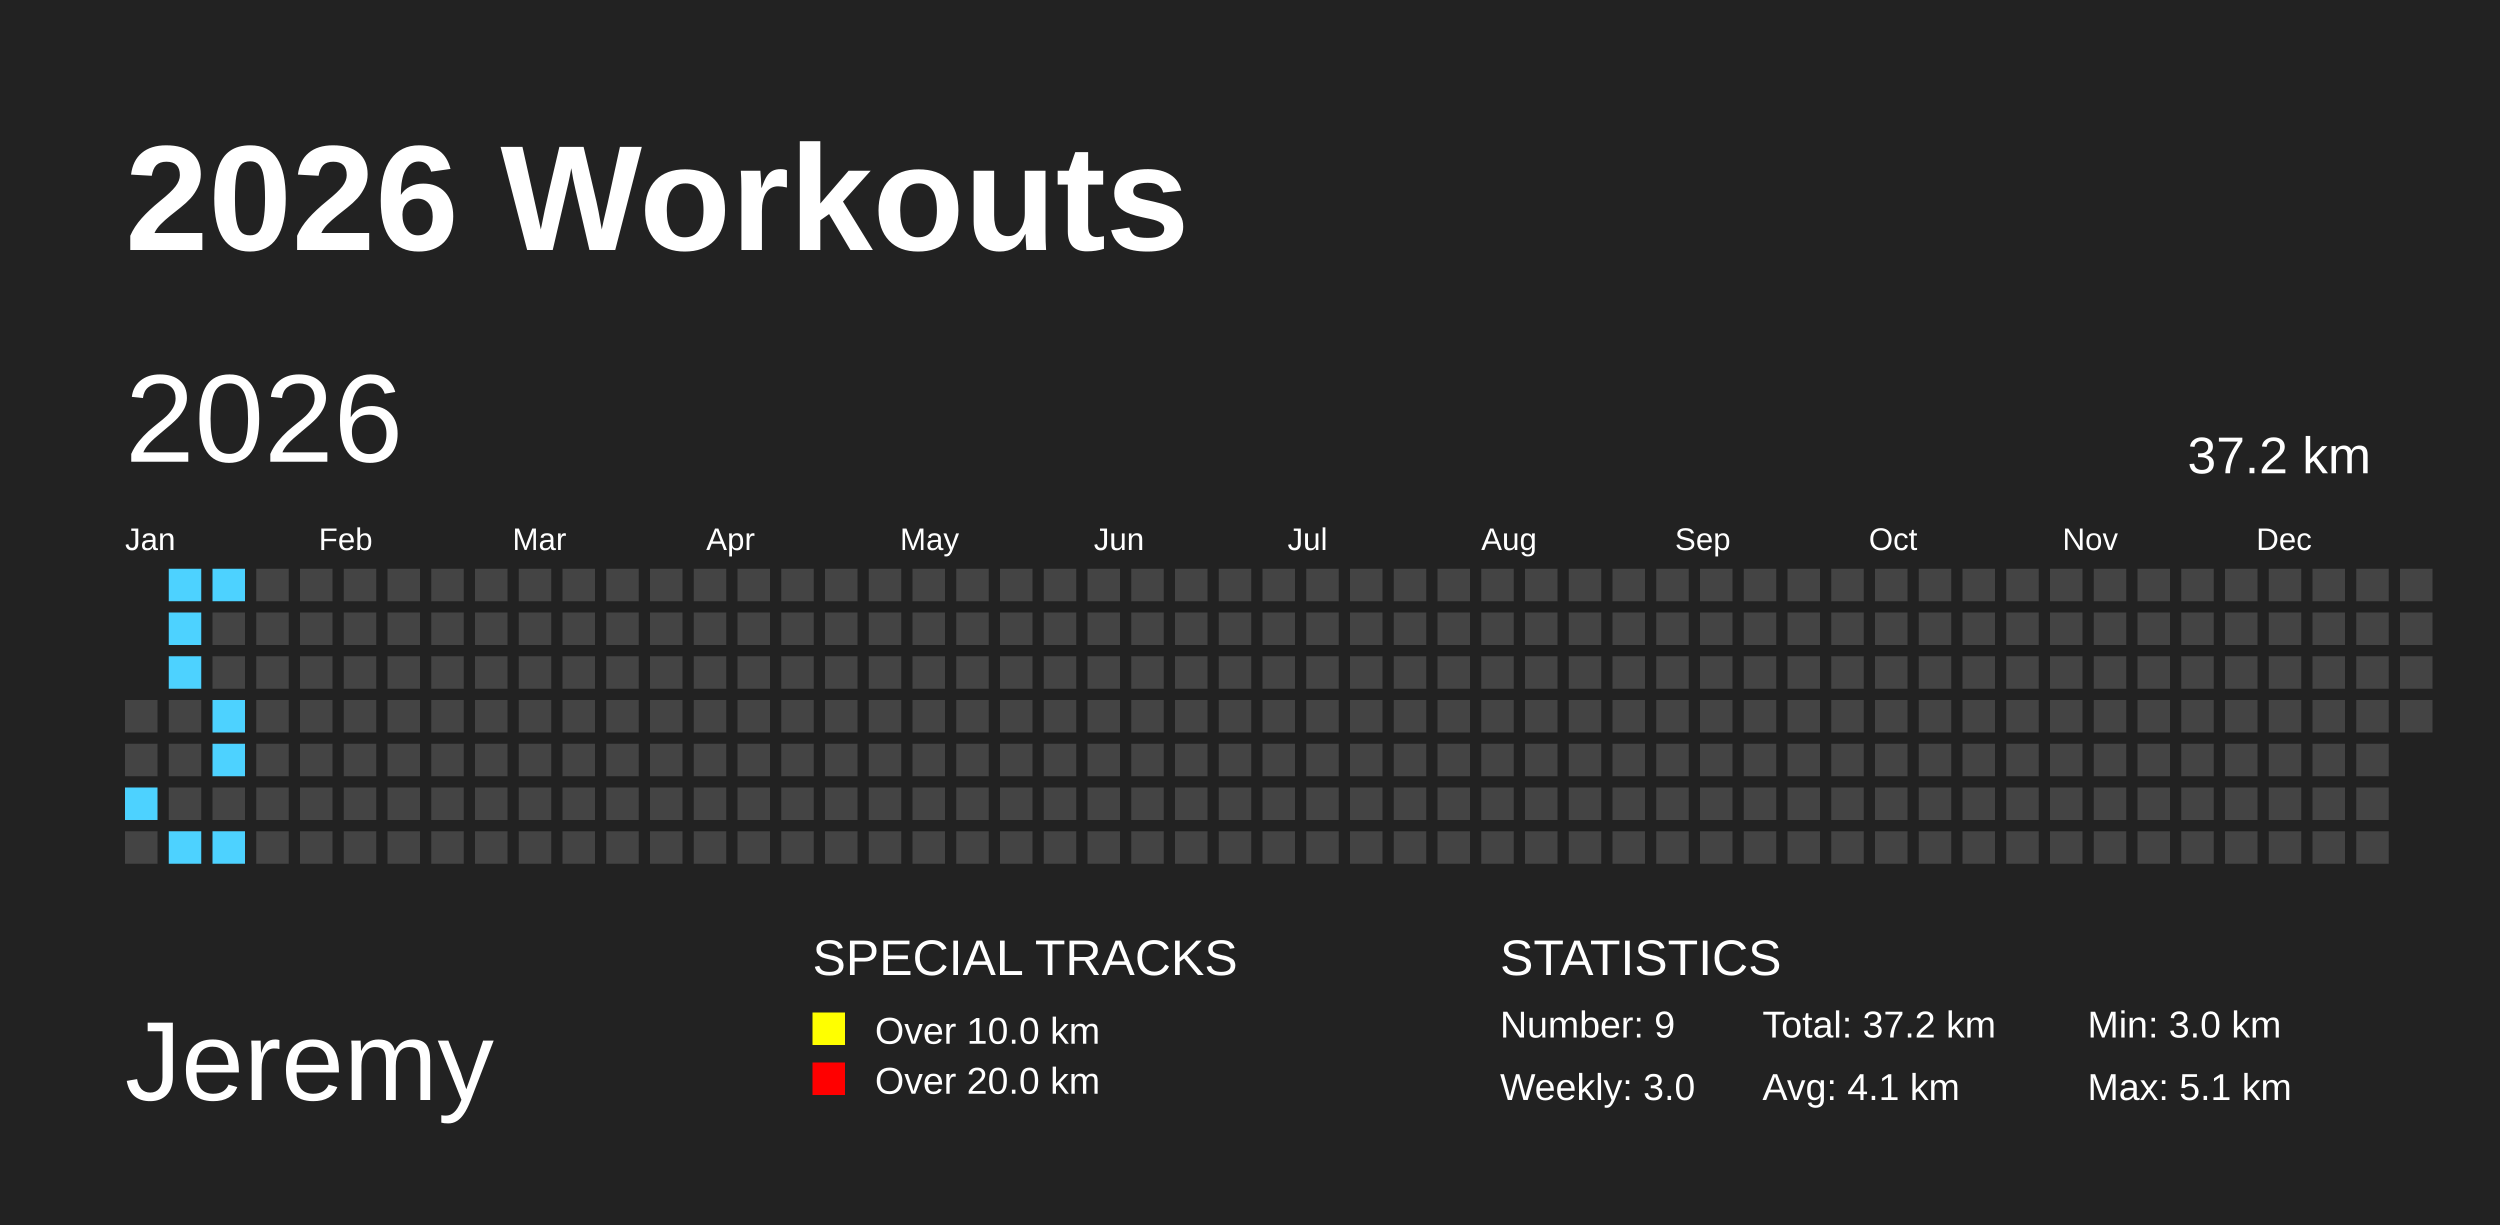
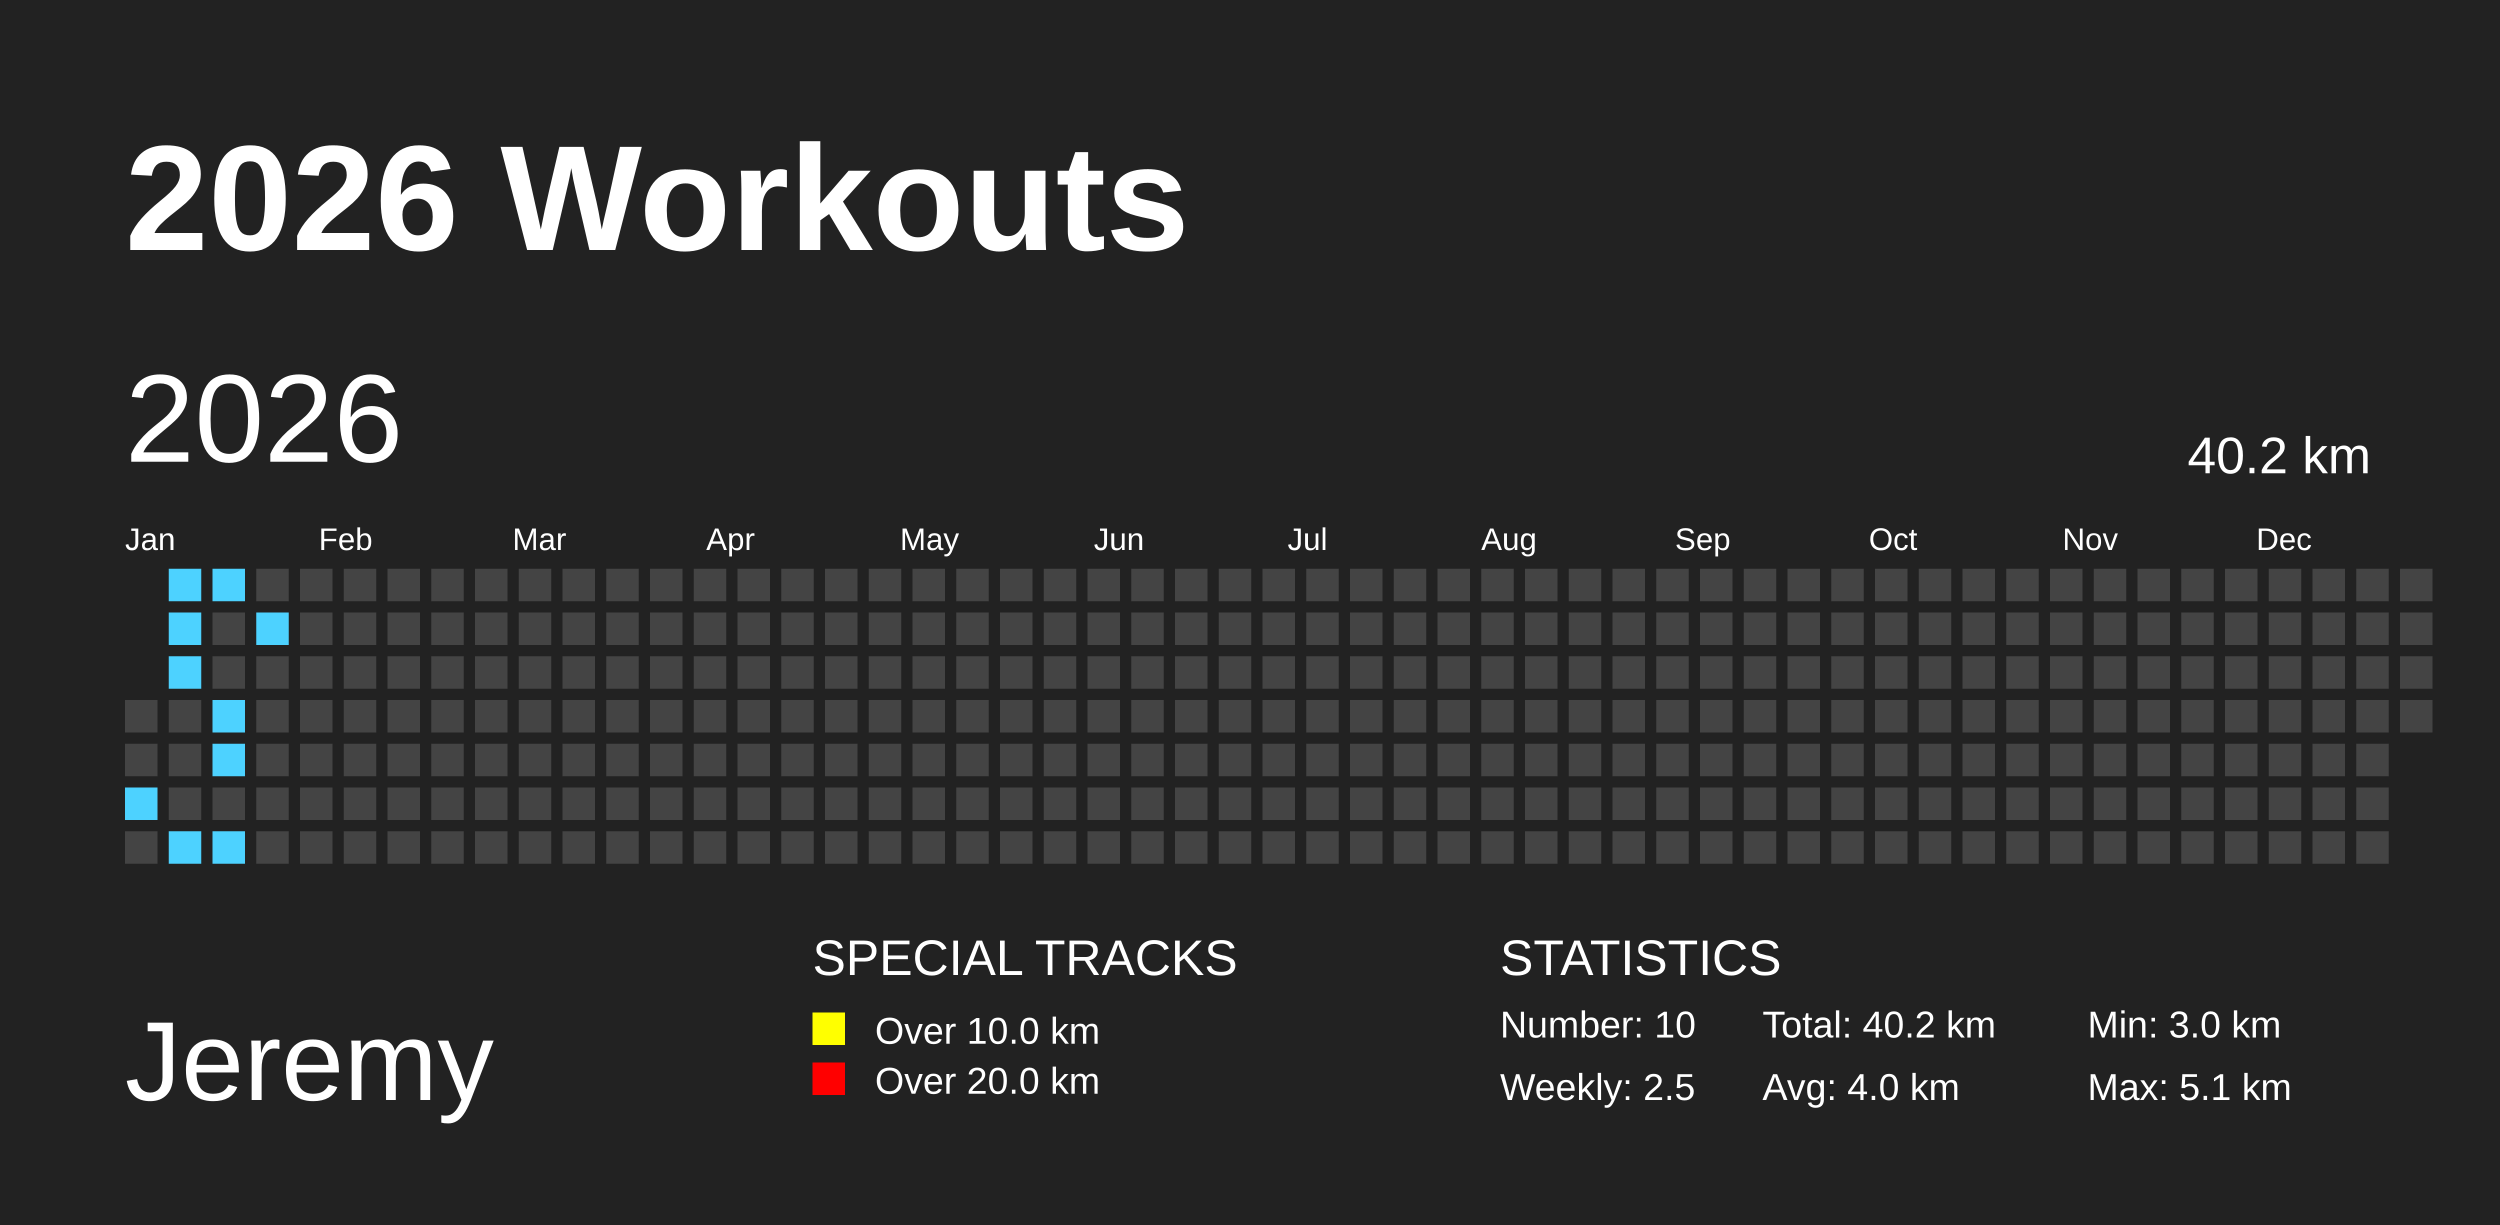
<svg xmlns="http://www.w3.org/2000/svg" baseProfile="full" height="98mm" version="1.1" viewBox="0,0,200,98" width="200mm">
  <defs />
  <rect fill="#222222" height="98" width="200" x="0" y="0" />
  <text fill="#FFFFFF" style="font-size:12px; font-family:Arial; font-weight:bold;" x="10" y="20">2026 Workouts</text>
  <text fill="#FFFFFF" style="font-size:9px; font-family:Arial" x="10" y="88">Jeremy</text>
  <text fill="#FFFFFF" style="font-size:4px; font-family:Arial" x="65" y="78">SPECIAL TRACKS</text>
  <rect fill="yellow" height="2.6" width="2.6" x="65" y="81" />
  <text fill="#FFFFFF" style="font-size:3px; font-family:Arial" x="70" y="83.5">Over 10.0 km</text>
  <rect fill="red" height="2.6" width="2.6" x="65" y="85" />
  <text fill="#FFFFFF" style="font-size:3px; font-family:Arial" x="70" y="87.5">Over 20.0 km</text>
  <text fill="#FFFFFF" style="font-size:4px; font-family:Arial" x="120" y="78">STATISTICS</text>
-   <text fill="#FFFFFF" style="font-size:3px; font-family:Arial" x="120" y="83">Number: 9</text>
-   <text fill="#FFFFFF" style="font-size:3px; font-family:Arial" x="120" y="88">Weekly: 3.0</text>
-   <text fill="#FFFFFF" style="font-size:3px; font-family:Arial" x="141" y="83">Total: 37.2 km</text>
-   <text fill="#FFFFFF" style="font-size:3px; font-family:Arial" x="141" y="88">Avg: 4.1 km</text>
+   <text fill="#FFFFFF" style="font-size:3px; font-family:Arial" x="120" y="83">Number: 10</text>
+   <text fill="#FFFFFF" style="font-size:3px; font-family:Arial" x="120" y="88">Weekly: 2.5</text>
+   <text fill="#FFFFFF" style="font-size:3px; font-family:Arial" x="141" y="83">Total: 40.2 km</text>
+   <text fill="#FFFFFF" style="font-size:3px; font-family:Arial" x="141" y="88">Avg: 4.0 km</text>
  <text fill="#FFFFFF" style="font-size:3px; font-family:Arial" x="167" y="83">Min: 3.0 km</text>
  <text fill="#FFFFFF" style="font-size:3px; font-family:Arial" x="167" y="88">Max: 5.1 km</text>
  <text dominant-baseline="hanging" fill="#FFFFFF" style="font-size:10.0px; font-family:Arial;" x="10" y="30">2026</text>
-   <text dominant-baseline="hanging" fill="#FFFFFF" style="font-size:4.125px; font-family:Arial;" x="175" y="35">37.2 km</text>
+   <text dominant-baseline="hanging" fill="#FFFFFF" style="font-size:4.125px; font-family:Arial;" x="175" y="35">40.2 km</text>
  <text fill="#FFFFFF" style="font-size:2.5px; font-family:Arial" x="10.0" y="44">Jan</text>
  <text fill="#FFFFFF" style="font-size:2.5px; font-family:Arial" x="25.5" y="44">Feb</text>
  <text fill="#FFFFFF" style="font-size:2.5px; font-family:Arial" x="41.0" y="44">Mar</text>
  <text fill="#FFFFFF" style="font-size:2.5px; font-family:Arial" x="56.5" y="44">Apr</text>
  <text fill="#FFFFFF" style="font-size:2.5px; font-family:Arial" x="72.0" y="44">May</text>
  <text fill="#FFFFFF" style="font-size:2.5px; font-family:Arial" x="87.5" y="44">Jun</text>
  <text fill="#FFFFFF" style="font-size:2.5px; font-family:Arial" x="103.0" y="44">Jul</text>
  <text fill="#FFFFFF" style="font-size:2.5px; font-family:Arial" x="118.5" y="44">Aug</text>
  <text fill="#FFFFFF" style="font-size:2.5px; font-family:Arial" x="134.0" y="44">Sep</text>
  <text fill="#FFFFFF" style="font-size:2.5px; font-family:Arial" x="149.5" y="44">Oct</text>
  <text fill="#FFFFFF" style="font-size:2.5px; font-family:Arial" x="165.0" y="44">Nov</text>
  <text fill="#FFFFFF" style="font-size:2.5px; font-family:Arial" x="180.5" y="44">Dec</text>
  <rect fill="#444444" height="2.6" width="2.6" x="10.0" y="56.0" />
  <rect fill="#444444" height="2.6" width="2.6" x="10.0" y="59.5" />
  <rect fill="#4DD2FF" height="2.6" width="2.6" x="10.0" y="63.0" />
  <rect fill="#444444" height="2.6" width="2.6" x="10.0" y="66.5" />
  <rect fill="#4DD2FF" height="2.6" width="2.6" x="13.5" y="45.5" />
  <rect fill="#4DD2FF" height="2.6" width="2.6" x="13.5" y="49.0" />
  <rect fill="#4DD2FF" height="2.6" width="2.6" x="13.5" y="52.5" />
  <rect fill="#444444" height="2.6" width="2.6" x="13.5" y="56.0" />
  <rect fill="#444444" height="2.6" width="2.6" x="13.5" y="59.5" />
  <rect fill="#444444" height="2.6" width="2.6" x="13.5" y="63.0" />
  <rect fill="#4DD2FF" height="2.6" width="2.6" x="13.5" y="66.5" />
  <rect fill="#4DD2FF" height="2.6" width="2.6" x="17.0" y="45.5" />
  <rect fill="#444444" height="2.6" width="2.6" x="17.0" y="49.0" />
  <rect fill="#444444" height="2.6" width="2.6" x="17.0" y="52.5" />
  <rect fill="#4DD2FF" height="2.6" width="2.6" x="17.0" y="56.0" />
  <rect fill="#4DD2FF" height="2.6" width="2.6" x="17.0" y="59.5" />
  <rect fill="#444444" height="2.6" width="2.6" x="17.0" y="63.0" />
  <rect fill="#4DD2FF" height="2.6" width="2.6" x="17.0" y="66.5" />
  <rect fill="#444444" height="2.6" width="2.6" x="20.5" y="45.5" />
-   <rect fill="#444444" height="2.6" width="2.6" x="20.5" y="49.0" />
+   <rect fill="#4DD2FF" height="2.6" width="2.6" x="20.5" y="49.0" />
  <rect fill="#444444" height="2.6" width="2.6" x="20.5" y="52.5" />
  <rect fill="#444444" height="2.6" width="2.6" x="20.5" y="56.0" />
  <rect fill="#444444" height="2.6" width="2.6" x="20.5" y="59.5" />
  <rect fill="#444444" height="2.6" width="2.6" x="20.5" y="63.0" />
  <rect fill="#444444" height="2.6" width="2.6" x="20.5" y="66.5" />
  <rect fill="#444444" height="2.6" width="2.6" x="24.0" y="45.5" />
  <rect fill="#444444" height="2.6" width="2.6" x="24.0" y="49.0" />
  <rect fill="#444444" height="2.6" width="2.6" x="24.0" y="52.5" />
  <rect fill="#444444" height="2.6" width="2.6" x="24.0" y="56.0" />
  <rect fill="#444444" height="2.6" width="2.6" x="24.0" y="59.5" />
  <rect fill="#444444" height="2.6" width="2.6" x="24.0" y="63.0" />
  <rect fill="#444444" height="2.6" width="2.6" x="24.0" y="66.5" />
  <rect fill="#444444" height="2.6" width="2.6" x="27.5" y="45.5" />
  <rect fill="#444444" height="2.6" width="2.6" x="27.5" y="49.0" />
  <rect fill="#444444" height="2.6" width="2.6" x="27.5" y="52.5" />
  <rect fill="#444444" height="2.6" width="2.6" x="27.5" y="56.0" />
  <rect fill="#444444" height="2.6" width="2.6" x="27.5" y="59.5" />
  <rect fill="#444444" height="2.6" width="2.6" x="27.5" y="63.0" />
  <rect fill="#444444" height="2.6" width="2.6" x="27.5" y="66.5" />
  <rect fill="#444444" height="2.6" width="2.6" x="31.0" y="45.5" />
  <rect fill="#444444" height="2.6" width="2.6" x="31.0" y="49.0" />
  <rect fill="#444444" height="2.6" width="2.6" x="31.0" y="52.5" />
  <rect fill="#444444" height="2.6" width="2.6" x="31.0" y="56.0" />
  <rect fill="#444444" height="2.6" width="2.6" x="31.0" y="59.5" />
  <rect fill="#444444" height="2.6" width="2.6" x="31.0" y="63.0" />
  <rect fill="#444444" height="2.6" width="2.6" x="31.0" y="66.5" />
  <rect fill="#444444" height="2.6" width="2.6" x="34.5" y="45.5" />
  <rect fill="#444444" height="2.6" width="2.6" x="34.5" y="49.0" />
  <rect fill="#444444" height="2.6" width="2.6" x="34.5" y="52.5" />
  <rect fill="#444444" height="2.6" width="2.6" x="34.5" y="56.0" />
  <rect fill="#444444" height="2.6" width="2.6" x="34.5" y="59.5" />
  <rect fill="#444444" height="2.6" width="2.6" x="34.5" y="63.0" />
  <rect fill="#444444" height="2.6" width="2.6" x="34.5" y="66.5" />
  <rect fill="#444444" height="2.6" width="2.6" x="38.0" y="45.5" />
  <rect fill="#444444" height="2.6" width="2.6" x="38.0" y="49.0" />
  <rect fill="#444444" height="2.6" width="2.6" x="38.0" y="52.5" />
  <rect fill="#444444" height="2.6" width="2.6" x="38.0" y="56.0" />
  <rect fill="#444444" height="2.6" width="2.6" x="38.0" y="59.5" />
  <rect fill="#444444" height="2.6" width="2.6" x="38.0" y="63.0" />
  <rect fill="#444444" height="2.6" width="2.6" x="38.0" y="66.5" />
  <rect fill="#444444" height="2.6" width="2.6" x="41.5" y="45.5" />
  <rect fill="#444444" height="2.6" width="2.6" x="41.5" y="49.0" />
  <rect fill="#444444" height="2.6" width="2.6" x="41.5" y="52.5" />
  <rect fill="#444444" height="2.6" width="2.6" x="41.5" y="56.0" />
  <rect fill="#444444" height="2.6" width="2.6" x="41.5" y="59.5" />
  <rect fill="#444444" height="2.6" width="2.6" x="41.5" y="63.0" />
  <rect fill="#444444" height="2.6" width="2.6" x="41.5" y="66.5" />
  <rect fill="#444444" height="2.6" width="2.6" x="45.0" y="45.5" />
  <rect fill="#444444" height="2.6" width="2.6" x="45.0" y="49.0" />
  <rect fill="#444444" height="2.6" width="2.6" x="45.0" y="52.5" />
  <rect fill="#444444" height="2.6" width="2.6" x="45.0" y="56.0" />
  <rect fill="#444444" height="2.6" width="2.6" x="45.0" y="59.5" />
  <rect fill="#444444" height="2.6" width="2.6" x="45.0" y="63.0" />
  <rect fill="#444444" height="2.6" width="2.6" x="45.0" y="66.5" />
  <rect fill="#444444" height="2.6" width="2.6" x="48.5" y="45.5" />
  <rect fill="#444444" height="2.6" width="2.6" x="48.5" y="49.0" />
  <rect fill="#444444" height="2.6" width="2.6" x="48.5" y="52.5" />
  <rect fill="#444444" height="2.6" width="2.6" x="48.5" y="56.0" />
  <rect fill="#444444" height="2.6" width="2.6" x="48.5" y="59.5" />
  <rect fill="#444444" height="2.6" width="2.6" x="48.5" y="63.0" />
  <rect fill="#444444" height="2.6" width="2.6" x="48.5" y="66.5" />
  <rect fill="#444444" height="2.6" width="2.6" x="52.0" y="45.5" />
  <rect fill="#444444" height="2.6" width="2.6" x="52.0" y="49.0" />
  <rect fill="#444444" height="2.6" width="2.6" x="52.0" y="52.5" />
  <rect fill="#444444" height="2.6" width="2.6" x="52.0" y="56.0" />
  <rect fill="#444444" height="2.6" width="2.6" x="52.0" y="59.5" />
  <rect fill="#444444" height="2.6" width="2.6" x="52.0" y="63.0" />
  <rect fill="#444444" height="2.6" width="2.6" x="52.0" y="66.5" />
  <rect fill="#444444" height="2.6" width="2.6" x="55.5" y="45.5" />
  <rect fill="#444444" height="2.6" width="2.6" x="55.5" y="49.0" />
  <rect fill="#444444" height="2.6" width="2.6" x="55.5" y="52.5" />
  <rect fill="#444444" height="2.6" width="2.6" x="55.5" y="56.0" />
  <rect fill="#444444" height="2.6" width="2.6" x="55.5" y="59.5" />
  <rect fill="#444444" height="2.6" width="2.6" x="55.5" y="63.0" />
  <rect fill="#444444" height="2.6" width="2.6" x="55.5" y="66.5" />
  <rect fill="#444444" height="2.6" width="2.6" x="59.0" y="45.5" />
  <rect fill="#444444" height="2.6" width="2.6" x="59.0" y="49.0" />
  <rect fill="#444444" height="2.6" width="2.6" x="59.0" y="52.5" />
  <rect fill="#444444" height="2.6" width="2.6" x="59.0" y="56.0" />
  <rect fill="#444444" height="2.6" width="2.6" x="59.0" y="59.5" />
  <rect fill="#444444" height="2.6" width="2.6" x="59.0" y="63.0" />
  <rect fill="#444444" height="2.6" width="2.6" x="59.0" y="66.5" />
  <rect fill="#444444" height="2.6" width="2.6" x="62.5" y="45.5" />
  <rect fill="#444444" height="2.6" width="2.6" x="62.5" y="49.0" />
  <rect fill="#444444" height="2.6" width="2.6" x="62.5" y="52.5" />
  <rect fill="#444444" height="2.6" width="2.6" x="62.5" y="56.0" />
  <rect fill="#444444" height="2.6" width="2.6" x="62.5" y="59.5" />
  <rect fill="#444444" height="2.6" width="2.6" x="62.5" y="63.0" />
  <rect fill="#444444" height="2.6" width="2.6" x="62.5" y="66.5" />
  <rect fill="#444444" height="2.6" width="2.6" x="66.0" y="45.5" />
  <rect fill="#444444" height="2.6" width="2.6" x="66.0" y="49.0" />
  <rect fill="#444444" height="2.6" width="2.6" x="66.0" y="52.5" />
  <rect fill="#444444" height="2.6" width="2.6" x="66.0" y="56.0" />
  <rect fill="#444444" height="2.6" width="2.6" x="66.0" y="59.5" />
  <rect fill="#444444" height="2.6" width="2.6" x="66.0" y="63.0" />
  <rect fill="#444444" height="2.6" width="2.6" x="66.0" y="66.5" />
  <rect fill="#444444" height="2.6" width="2.6" x="69.5" y="45.5" />
  <rect fill="#444444" height="2.6" width="2.6" x="69.5" y="49.0" />
  <rect fill="#444444" height="2.6" width="2.6" x="69.5" y="52.5" />
  <rect fill="#444444" height="2.6" width="2.6" x="69.5" y="56.0" />
  <rect fill="#444444" height="2.6" width="2.6" x="69.5" y="59.5" />
  <rect fill="#444444" height="2.6" width="2.6" x="69.5" y="63.0" />
  <rect fill="#444444" height="2.6" width="2.6" x="69.5" y="66.5" />
  <rect fill="#444444" height="2.6" width="2.6" x="73.0" y="45.5" />
  <rect fill="#444444" height="2.6" width="2.6" x="73.0" y="49.0" />
  <rect fill="#444444" height="2.6" width="2.6" x="73.0" y="52.5" />
  <rect fill="#444444" height="2.6" width="2.6" x="73.0" y="56.0" />
  <rect fill="#444444" height="2.6" width="2.6" x="73.0" y="59.5" />
  <rect fill="#444444" height="2.6" width="2.6" x="73.0" y="63.0" />
  <rect fill="#444444" height="2.6" width="2.6" x="73.0" y="66.5" />
  <rect fill="#444444" height="2.6" width="2.6" x="76.5" y="45.5" />
  <rect fill="#444444" height="2.6" width="2.6" x="76.5" y="49.0" />
  <rect fill="#444444" height="2.6" width="2.6" x="76.5" y="52.5" />
  <rect fill="#444444" height="2.6" width="2.6" x="76.5" y="56.0" />
  <rect fill="#444444" height="2.6" width="2.6" x="76.5" y="59.5" />
  <rect fill="#444444" height="2.6" width="2.6" x="76.5" y="63.0" />
  <rect fill="#444444" height="2.6" width="2.6" x="76.5" y="66.5" />
  <rect fill="#444444" height="2.6" width="2.6" x="80.0" y="45.5" />
  <rect fill="#444444" height="2.6" width="2.6" x="80.0" y="49.0" />
  <rect fill="#444444" height="2.6" width="2.6" x="80.0" y="52.5" />
  <rect fill="#444444" height="2.6" width="2.6" x="80.0" y="56.0" />
  <rect fill="#444444" height="2.6" width="2.6" x="80.0" y="59.5" />
  <rect fill="#444444" height="2.6" width="2.6" x="80.0" y="63.0" />
  <rect fill="#444444" height="2.6" width="2.6" x="80.0" y="66.5" />
  <rect fill="#444444" height="2.6" width="2.6" x="83.5" y="45.5" />
  <rect fill="#444444" height="2.6" width="2.6" x="83.5" y="49.0" />
  <rect fill="#444444" height="2.6" width="2.6" x="83.5" y="52.5" />
  <rect fill="#444444" height="2.6" width="2.6" x="83.5" y="56.0" />
  <rect fill="#444444" height="2.6" width="2.6" x="83.5" y="59.5" />
  <rect fill="#444444" height="2.6" width="2.6" x="83.5" y="63.0" />
  <rect fill="#444444" height="2.6" width="2.6" x="83.5" y="66.5" />
  <rect fill="#444444" height="2.6" width="2.6" x="87.0" y="45.5" />
  <rect fill="#444444" height="2.6" width="2.6" x="87.0" y="49.0" />
  <rect fill="#444444" height="2.6" width="2.6" x="87.0" y="52.5" />
  <rect fill="#444444" height="2.6" width="2.6" x="87.0" y="56.0" />
  <rect fill="#444444" height="2.6" width="2.6" x="87.0" y="59.5" />
  <rect fill="#444444" height="2.6" width="2.6" x="87.0" y="63.0" />
  <rect fill="#444444" height="2.6" width="2.6" x="87.0" y="66.5" />
  <rect fill="#444444" height="2.6" width="2.6" x="90.5" y="45.5" />
  <rect fill="#444444" height="2.6" width="2.6" x="90.5" y="49.0" />
  <rect fill="#444444" height="2.6" width="2.6" x="90.5" y="52.5" />
  <rect fill="#444444" height="2.6" width="2.6" x="90.5" y="56.0" />
  <rect fill="#444444" height="2.6" width="2.6" x="90.5" y="59.5" />
  <rect fill="#444444" height="2.6" width="2.6" x="90.5" y="63.0" />
  <rect fill="#444444" height="2.6" width="2.6" x="90.5" y="66.5" />
  <rect fill="#444444" height="2.6" width="2.6" x="94.0" y="45.5" />
  <rect fill="#444444" height="2.6" width="2.6" x="94.0" y="49.0" />
  <rect fill="#444444" height="2.6" width="2.6" x="94.0" y="52.5" />
  <rect fill="#444444" height="2.6" width="2.6" x="94.0" y="56.0" />
  <rect fill="#444444" height="2.6" width="2.6" x="94.0" y="59.5" />
  <rect fill="#444444" height="2.6" width="2.6" x="94.0" y="63.0" />
  <rect fill="#444444" height="2.6" width="2.6" x="94.0" y="66.5" />
  <rect fill="#444444" height="2.6" width="2.6" x="97.5" y="45.5" />
  <rect fill="#444444" height="2.6" width="2.6" x="97.5" y="49.0" />
  <rect fill="#444444" height="2.6" width="2.6" x="97.5" y="52.5" />
  <rect fill="#444444" height="2.6" width="2.6" x="97.5" y="56.0" />
  <rect fill="#444444" height="2.6" width="2.6" x="97.5" y="59.5" />
  <rect fill="#444444" height="2.6" width="2.6" x="97.5" y="63.0" />
  <rect fill="#444444" height="2.6" width="2.6" x="97.5" y="66.5" />
  <rect fill="#444444" height="2.6" width="2.6" x="101.0" y="45.5" />
  <rect fill="#444444" height="2.6" width="2.6" x="101.0" y="49.0" />
  <rect fill="#444444" height="2.6" width="2.6" x="101.0" y="52.5" />
  <rect fill="#444444" height="2.6" width="2.6" x="101.0" y="56.0" />
  <rect fill="#444444" height="2.6" width="2.6" x="101.0" y="59.5" />
  <rect fill="#444444" height="2.6" width="2.6" x="101.0" y="63.0" />
  <rect fill="#444444" height="2.6" width="2.6" x="101.0" y="66.5" />
  <rect fill="#444444" height="2.6" width="2.6" x="104.5" y="45.5" />
  <rect fill="#444444" height="2.6" width="2.6" x="104.5" y="49.0" />
  <rect fill="#444444" height="2.6" width="2.6" x="104.5" y="52.5" />
  <rect fill="#444444" height="2.6" width="2.6" x="104.5" y="56.0" />
  <rect fill="#444444" height="2.6" width="2.6" x="104.5" y="59.5" />
  <rect fill="#444444" height="2.6" width="2.6" x="104.5" y="63.0" />
  <rect fill="#444444" height="2.6" width="2.6" x="104.5" y="66.5" />
  <rect fill="#444444" height="2.6" width="2.6" x="108.0" y="45.5" />
  <rect fill="#444444" height="2.6" width="2.6" x="108.0" y="49.0" />
  <rect fill="#444444" height="2.6" width="2.6" x="108.0" y="52.5" />
  <rect fill="#444444" height="2.6" width="2.6" x="108.0" y="56.0" />
  <rect fill="#444444" height="2.6" width="2.6" x="108.0" y="59.5" />
  <rect fill="#444444" height="2.6" width="2.6" x="108.0" y="63.0" />
  <rect fill="#444444" height="2.6" width="2.6" x="108.0" y="66.5" />
  <rect fill="#444444" height="2.6" width="2.6" x="111.5" y="45.5" />
  <rect fill="#444444" height="2.6" width="2.6" x="111.5" y="49.0" />
  <rect fill="#444444" height="2.6" width="2.6" x="111.5" y="52.5" />
  <rect fill="#444444" height="2.6" width="2.6" x="111.5" y="56.0" />
  <rect fill="#444444" height="2.6" width="2.6" x="111.5" y="59.5" />
  <rect fill="#444444" height="2.6" width="2.6" x="111.5" y="63.0" />
  <rect fill="#444444" height="2.6" width="2.6" x="111.5" y="66.5" />
  <rect fill="#444444" height="2.6" width="2.6" x="115.0" y="45.5" />
  <rect fill="#444444" height="2.6" width="2.6" x="115.0" y="49.0" />
  <rect fill="#444444" height="2.6" width="2.6" x="115.0" y="52.5" />
  <rect fill="#444444" height="2.6" width="2.6" x="115.0" y="56.0" />
  <rect fill="#444444" height="2.6" width="2.6" x="115.0" y="59.5" />
  <rect fill="#444444" height="2.6" width="2.6" x="115.0" y="63.0" />
  <rect fill="#444444" height="2.6" width="2.6" x="115.0" y="66.5" />
  <rect fill="#444444" height="2.6" width="2.6" x="118.5" y="45.5" />
  <rect fill="#444444" height="2.6" width="2.6" x="118.5" y="49.0" />
  <rect fill="#444444" height="2.6" width="2.6" x="118.5" y="52.5" />
  <rect fill="#444444" height="2.6" width="2.6" x="118.5" y="56.0" />
  <rect fill="#444444" height="2.6" width="2.6" x="118.5" y="59.5" />
  <rect fill="#444444" height="2.6" width="2.6" x="118.5" y="63.0" />
  <rect fill="#444444" height="2.6" width="2.6" x="118.5" y="66.5" />
  <rect fill="#444444" height="2.6" width="2.6" x="122.0" y="45.5" />
  <rect fill="#444444" height="2.6" width="2.6" x="122.0" y="49.0" />
  <rect fill="#444444" height="2.6" width="2.6" x="122.0" y="52.5" />
  <rect fill="#444444" height="2.6" width="2.6" x="122.0" y="56.0" />
  <rect fill="#444444" height="2.6" width="2.6" x="122.0" y="59.5" />
  <rect fill="#444444" height="2.6" width="2.6" x="122.0" y="63.0" />
  <rect fill="#444444" height="2.6" width="2.6" x="122.0" y="66.5" />
  <rect fill="#444444" height="2.6" width="2.6" x="125.5" y="45.5" />
  <rect fill="#444444" height="2.6" width="2.6" x="125.5" y="49.0" />
  <rect fill="#444444" height="2.6" width="2.6" x="125.5" y="52.5" />
  <rect fill="#444444" height="2.6" width="2.6" x="125.5" y="56.0" />
  <rect fill="#444444" height="2.6" width="2.6" x="125.5" y="59.5" />
  <rect fill="#444444" height="2.6" width="2.6" x="125.5" y="63.0" />
  <rect fill="#444444" height="2.6" width="2.6" x="125.5" y="66.5" />
  <rect fill="#444444" height="2.6" width="2.6" x="129.0" y="45.5" />
  <rect fill="#444444" height="2.6" width="2.6" x="129.0" y="49.0" />
  <rect fill="#444444" height="2.6" width="2.6" x="129.0" y="52.5" />
  <rect fill="#444444" height="2.6" width="2.6" x="129.0" y="56.0" />
  <rect fill="#444444" height="2.6" width="2.6" x="129.0" y="59.5" />
  <rect fill="#444444" height="2.6" width="2.6" x="129.0" y="63.0" />
  <rect fill="#444444" height="2.6" width="2.6" x="129.0" y="66.5" />
  <rect fill="#444444" height="2.6" width="2.6" x="132.5" y="45.5" />
  <rect fill="#444444" height="2.6" width="2.6" x="132.5" y="49.0" />
  <rect fill="#444444" height="2.6" width="2.6" x="132.5" y="52.5" />
  <rect fill="#444444" height="2.6" width="2.6" x="132.5" y="56.0" />
  <rect fill="#444444" height="2.6" width="2.6" x="132.5" y="59.5" />
  <rect fill="#444444" height="2.6" width="2.6" x="132.5" y="63.0" />
  <rect fill="#444444" height="2.6" width="2.6" x="132.5" y="66.5" />
  <rect fill="#444444" height="2.6" width="2.6" x="136.0" y="45.5" />
  <rect fill="#444444" height="2.6" width="2.6" x="136.0" y="49.0" />
  <rect fill="#444444" height="2.6" width="2.6" x="136.0" y="52.5" />
  <rect fill="#444444" height="2.6" width="2.6" x="136.0" y="56.0" />
  <rect fill="#444444" height="2.6" width="2.6" x="136.0" y="59.5" />
  <rect fill="#444444" height="2.6" width="2.6" x="136.0" y="63.0" />
  <rect fill="#444444" height="2.6" width="2.6" x="136.0" y="66.5" />
  <rect fill="#444444" height="2.6" width="2.6" x="139.5" y="45.5" />
  <rect fill="#444444" height="2.6" width="2.6" x="139.5" y="49.0" />
  <rect fill="#444444" height="2.6" width="2.6" x="139.5" y="52.5" />
  <rect fill="#444444" height="2.6" width="2.6" x="139.5" y="56.0" />
  <rect fill="#444444" height="2.6" width="2.6" x="139.5" y="59.5" />
  <rect fill="#444444" height="2.6" width="2.6" x="139.5" y="63.0" />
  <rect fill="#444444" height="2.6" width="2.6" x="139.5" y="66.5" />
  <rect fill="#444444" height="2.6" width="2.6" x="143.0" y="45.5" />
  <rect fill="#444444" height="2.6" width="2.6" x="143.0" y="49.0" />
  <rect fill="#444444" height="2.6" width="2.6" x="143.0" y="52.5" />
  <rect fill="#444444" height="2.6" width="2.6" x="143.0" y="56.0" />
  <rect fill="#444444" height="2.6" width="2.6" x="143.0" y="59.5" />
  <rect fill="#444444" height="2.6" width="2.6" x="143.0" y="63.0" />
  <rect fill="#444444" height="2.6" width="2.6" x="143.0" y="66.5" />
  <rect fill="#444444" height="2.6" width="2.6" x="146.5" y="45.5" />
  <rect fill="#444444" height="2.6" width="2.6" x="146.5" y="49.0" />
  <rect fill="#444444" height="2.6" width="2.6" x="146.5" y="52.5" />
  <rect fill="#444444" height="2.6" width="2.6" x="146.5" y="56.0" />
  <rect fill="#444444" height="2.6" width="2.6" x="146.5" y="59.5" />
  <rect fill="#444444" height="2.6" width="2.6" x="146.5" y="63.0" />
  <rect fill="#444444" height="2.6" width="2.6" x="146.5" y="66.5" />
  <rect fill="#444444" height="2.6" width="2.6" x="150.0" y="45.5" />
  <rect fill="#444444" height="2.6" width="2.6" x="150.0" y="49.0" />
  <rect fill="#444444" height="2.6" width="2.6" x="150.0" y="52.5" />
  <rect fill="#444444" height="2.6" width="2.6" x="150.0" y="56.0" />
  <rect fill="#444444" height="2.6" width="2.6" x="150.0" y="59.5" />
  <rect fill="#444444" height="2.6" width="2.6" x="150.0" y="63.0" />
  <rect fill="#444444" height="2.6" width="2.6" x="150.0" y="66.5" />
  <rect fill="#444444" height="2.6" width="2.6" x="153.5" y="45.5" />
  <rect fill="#444444" height="2.6" width="2.6" x="153.5" y="49.0" />
  <rect fill="#444444" height="2.6" width="2.6" x="153.5" y="52.5" />
  <rect fill="#444444" height="2.6" width="2.6" x="153.5" y="56.0" />
  <rect fill="#444444" height="2.6" width="2.6" x="153.5" y="59.5" />
  <rect fill="#444444" height="2.6" width="2.6" x="153.5" y="63.0" />
  <rect fill="#444444" height="2.6" width="2.6" x="153.5" y="66.5" />
  <rect fill="#444444" height="2.6" width="2.6" x="157.0" y="45.5" />
  <rect fill="#444444" height="2.6" width="2.6" x="157.0" y="49.0" />
  <rect fill="#444444" height="2.6" width="2.6" x="157.0" y="52.5" />
  <rect fill="#444444" height="2.6" width="2.6" x="157.0" y="56.0" />
  <rect fill="#444444" height="2.6" width="2.6" x="157.0" y="59.5" />
  <rect fill="#444444" height="2.6" width="2.6" x="157.0" y="63.0" />
  <rect fill="#444444" height="2.6" width="2.6" x="157.0" y="66.5" />
  <rect fill="#444444" height="2.6" width="2.6" x="160.5" y="45.5" />
  <rect fill="#444444" height="2.6" width="2.6" x="160.5" y="49.0" />
  <rect fill="#444444" height="2.6" width="2.6" x="160.5" y="52.5" />
  <rect fill="#444444" height="2.6" width="2.6" x="160.5" y="56.0" />
  <rect fill="#444444" height="2.6" width="2.6" x="160.5" y="59.5" />
  <rect fill="#444444" height="2.6" width="2.6" x="160.5" y="63.0" />
  <rect fill="#444444" height="2.6" width="2.6" x="160.5" y="66.5" />
  <rect fill="#444444" height="2.6" width="2.6" x="164.0" y="45.5" />
  <rect fill="#444444" height="2.6" width="2.6" x="164.0" y="49.0" />
  <rect fill="#444444" height="2.6" width="2.6" x="164.0" y="52.5" />
  <rect fill="#444444" height="2.6" width="2.6" x="164.0" y="56.0" />
  <rect fill="#444444" height="2.6" width="2.6" x="164.0" y="59.5" />
  <rect fill="#444444" height="2.6" width="2.6" x="164.0" y="63.0" />
  <rect fill="#444444" height="2.6" width="2.6" x="164.0" y="66.5" />
  <rect fill="#444444" height="2.6" width="2.6" x="167.5" y="45.5" />
  <rect fill="#444444" height="2.6" width="2.6" x="167.5" y="49.0" />
  <rect fill="#444444" height="2.6" width="2.6" x="167.5" y="52.5" />
  <rect fill="#444444" height="2.6" width="2.6" x="167.5" y="56.0" />
  <rect fill="#444444" height="2.6" width="2.6" x="167.5" y="59.5" />
  <rect fill="#444444" height="2.6" width="2.6" x="167.5" y="63.0" />
  <rect fill="#444444" height="2.6" width="2.6" x="167.5" y="66.5" />
  <rect fill="#444444" height="2.6" width="2.6" x="171.0" y="45.5" />
  <rect fill="#444444" height="2.6" width="2.6" x="171.0" y="49.0" />
  <rect fill="#444444" height="2.6" width="2.6" x="171.0" y="52.5" />
  <rect fill="#444444" height="2.6" width="2.6" x="171.0" y="56.0" />
  <rect fill="#444444" height="2.6" width="2.6" x="171.0" y="59.5" />
  <rect fill="#444444" height="2.6" width="2.6" x="171.0" y="63.0" />
  <rect fill="#444444" height="2.6" width="2.6" x="171.0" y="66.5" />
  <rect fill="#444444" height="2.6" width="2.6" x="174.5" y="45.5" />
  <rect fill="#444444" height="2.6" width="2.6" x="174.5" y="49.0" />
  <rect fill="#444444" height="2.6" width="2.6" x="174.5" y="52.5" />
  <rect fill="#444444" height="2.6" width="2.6" x="174.5" y="56.0" />
  <rect fill="#444444" height="2.6" width="2.6" x="174.5" y="59.5" />
  <rect fill="#444444" height="2.6" width="2.6" x="174.5" y="63.0" />
  <rect fill="#444444" height="2.6" width="2.6" x="174.5" y="66.5" />
  <rect fill="#444444" height="2.6" width="2.6" x="178.0" y="45.5" />
  <rect fill="#444444" height="2.6" width="2.6" x="178.0" y="49.0" />
  <rect fill="#444444" height="2.6" width="2.6" x="178.0" y="52.5" />
  <rect fill="#444444" height="2.6" width="2.6" x="178.0" y="56.0" />
  <rect fill="#444444" height="2.6" width="2.6" x="178.0" y="59.5" />
  <rect fill="#444444" height="2.6" width="2.6" x="178.0" y="63.0" />
  <rect fill="#444444" height="2.6" width="2.6" x="178.0" y="66.5" />
  <rect fill="#444444" height="2.6" width="2.6" x="181.5" y="45.5" />
  <rect fill="#444444" height="2.6" width="2.6" x="181.5" y="49.0" />
  <rect fill="#444444" height="2.6" width="2.6" x="181.5" y="52.5" />
  <rect fill="#444444" height="2.6" width="2.6" x="181.5" y="56.0" />
  <rect fill="#444444" height="2.6" width="2.6" x="181.5" y="59.5" />
  <rect fill="#444444" height="2.6" width="2.6" x="181.5" y="63.0" />
  <rect fill="#444444" height="2.6" width="2.6" x="181.5" y="66.5" />
  <rect fill="#444444" height="2.6" width="2.6" x="185.0" y="45.5" />
  <rect fill="#444444" height="2.6" width="2.6" x="185.0" y="49.0" />
  <rect fill="#444444" height="2.6" width="2.6" x="185.0" y="52.5" />
  <rect fill="#444444" height="2.6" width="2.6" x="185.0" y="56.0" />
  <rect fill="#444444" height="2.6" width="2.6" x="185.0" y="59.5" />
  <rect fill="#444444" height="2.6" width="2.6" x="185.0" y="63.0" />
  <rect fill="#444444" height="2.6" width="2.6" x="185.0" y="66.5" />
  <rect fill="#444444" height="2.6" width="2.6" x="188.5" y="45.5" />
  <rect fill="#444444" height="2.6" width="2.6" x="188.5" y="49.0" />
  <rect fill="#444444" height="2.6" width="2.6" x="188.5" y="52.5" />
  <rect fill="#444444" height="2.6" width="2.6" x="188.5" y="56.0" />
  <rect fill="#444444" height="2.6" width="2.6" x="188.5" y="59.5" />
  <rect fill="#444444" height="2.6" width="2.6" x="188.5" y="63.0" />
  <rect fill="#444444" height="2.6" width="2.6" x="188.5" y="66.5" />
  <rect fill="#444444" height="2.6" width="2.6" x="192.0" y="45.5" />
  <rect fill="#444444" height="2.6" width="2.6" x="192.0" y="49.0" />
  <rect fill="#444444" height="2.6" width="2.6" x="192.0" y="52.5" />
  <rect fill="#444444" height="2.6" width="2.6" x="192.0" y="56.0" />
</svg>
